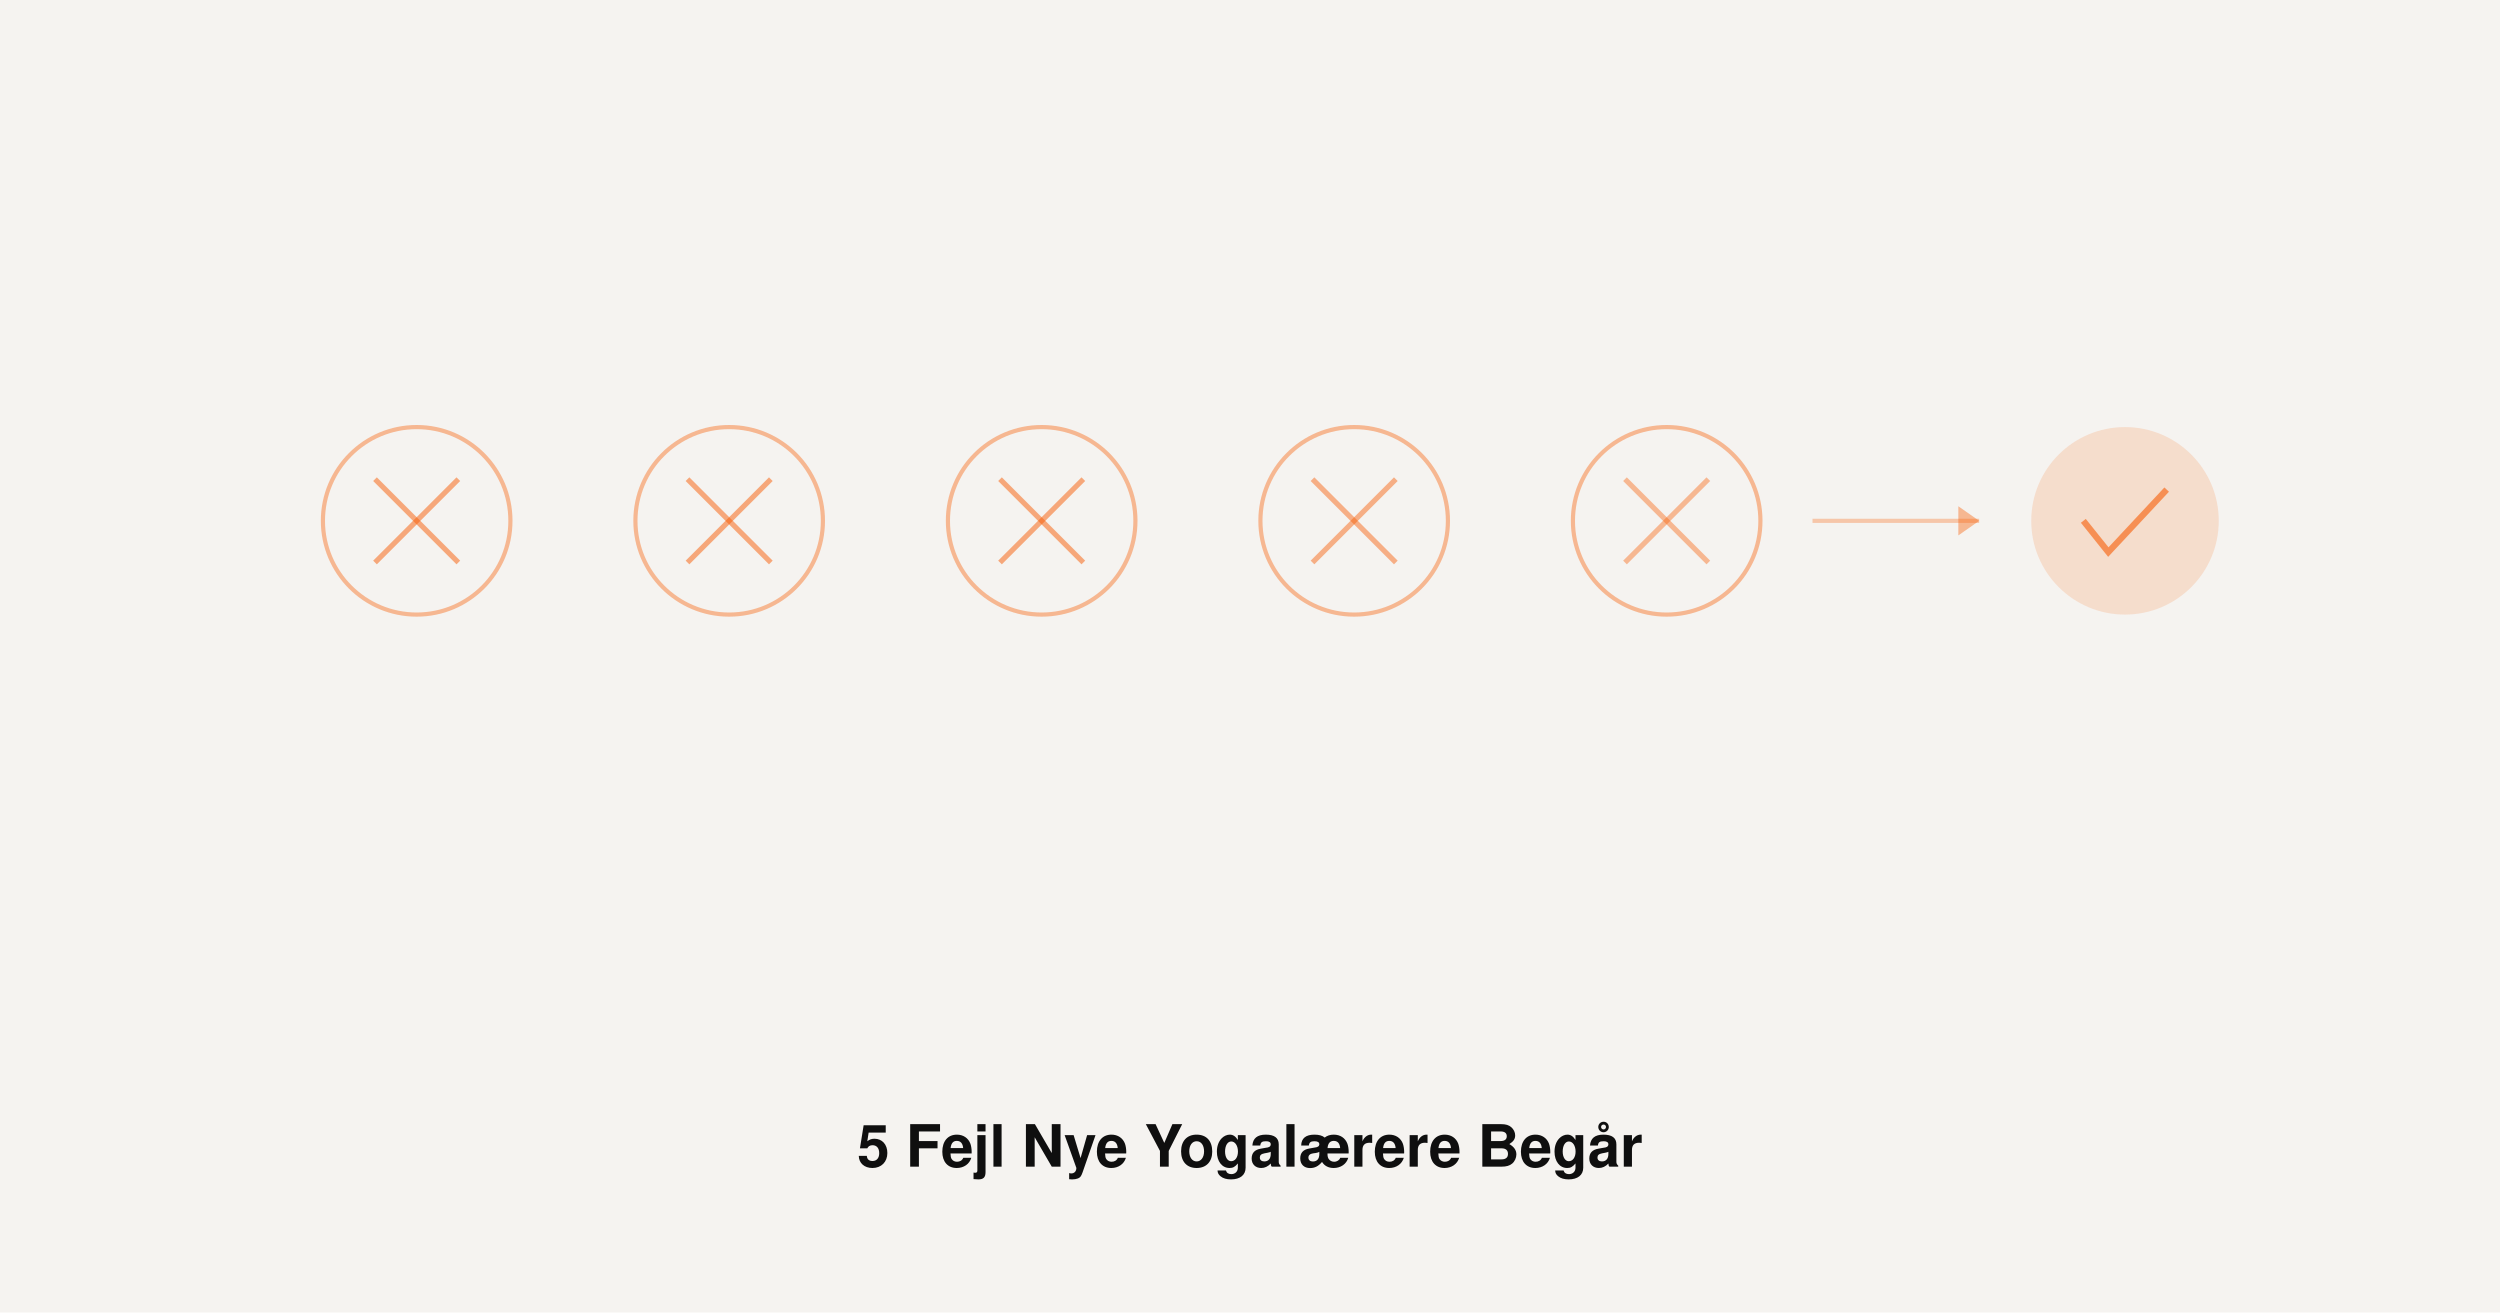
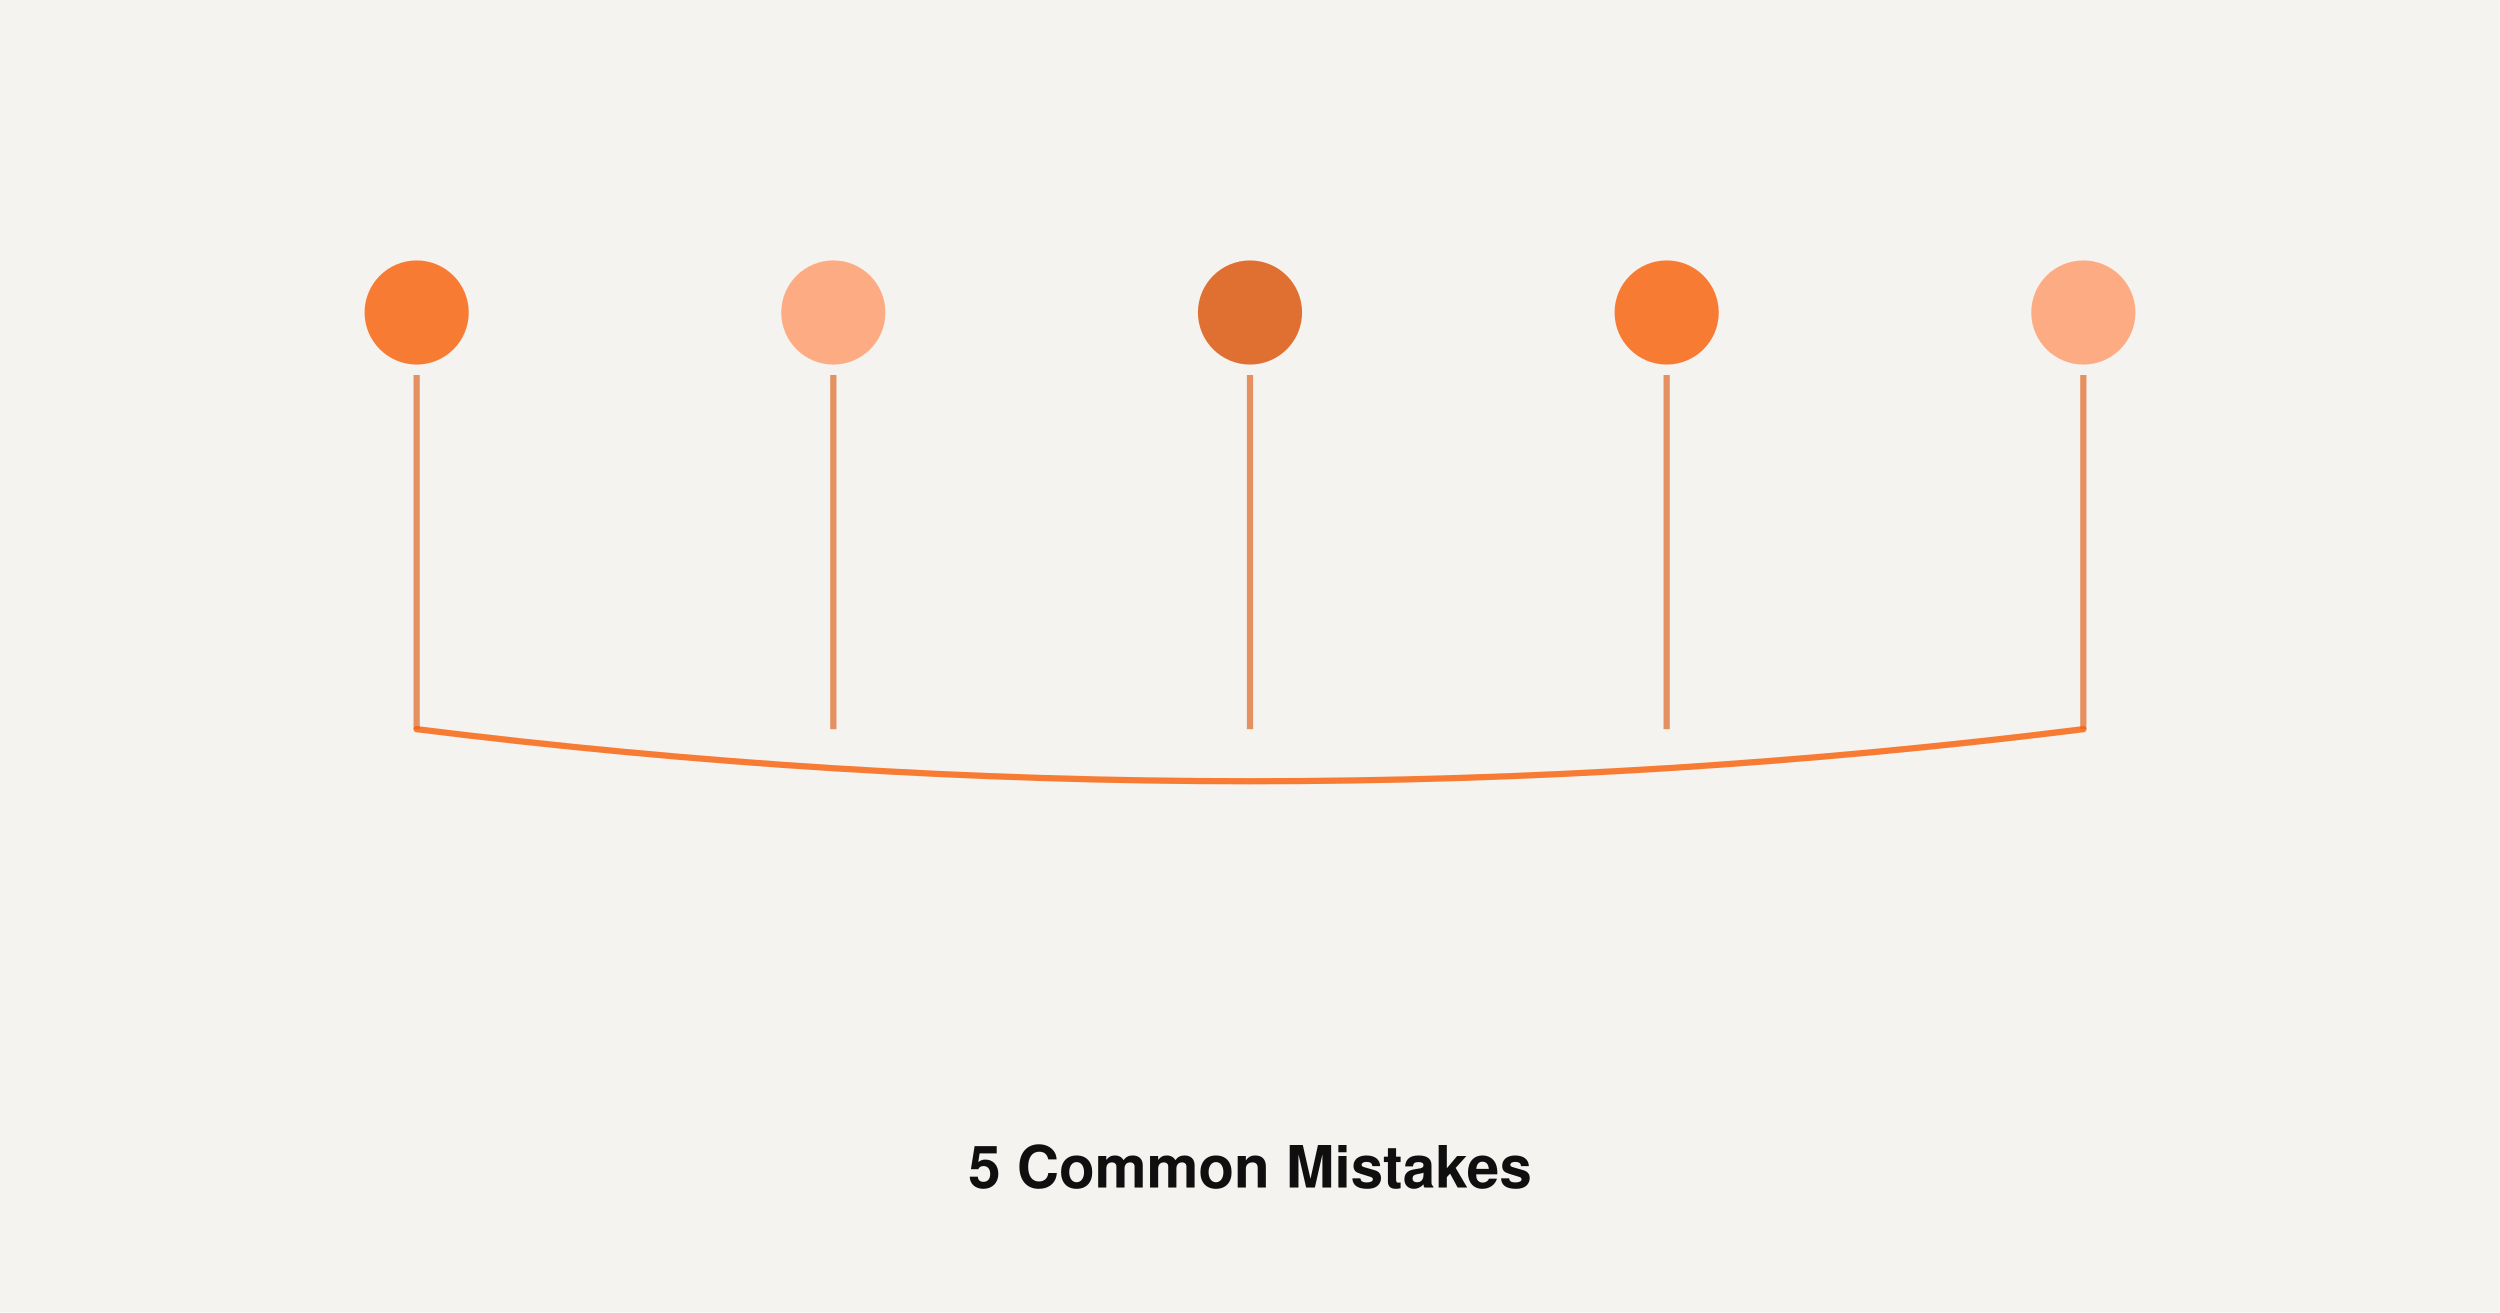
<svg xmlns="http://www.w3.org/2000/svg" viewBox="0 0 1200 630">
  <rect width="1200" height="630" fill="#f5f3f0" />
-   <circle cx="200" cy="250" r="45" fill="none" stroke="#f75c03" stroke-width="2" opacity="0.4" />
-   <line x1="180" y1="230" x2="220" y2="270" stroke="#f75c03" stroke-width="2.5" opacity="0.5" />
-   <line x1="220" y1="230" x2="180" y2="270" stroke="#f75c03" stroke-width="2.5" opacity="0.5" />
-   <circle cx="350" cy="250" r="45" fill="none" stroke="#f75c03" stroke-width="2" opacity="0.4" />
-   <line x1="330" y1="230" x2="370" y2="270" stroke="#f75c03" stroke-width="2.5" opacity="0.5" />
-   <line x1="370" y1="230" x2="330" y2="270" stroke="#f75c03" stroke-width="2.5" opacity="0.5" />
-   <circle cx="500" cy="250" r="45" fill="none" stroke="#f75c03" stroke-width="2" opacity="0.4" />
-   <line x1="480" y1="230" x2="520" y2="270" stroke="#f75c03" stroke-width="2.5" opacity="0.5" />
-   <line x1="520" y1="230" x2="480" y2="270" stroke="#f75c03" stroke-width="2.5" opacity="0.5" />
-   <circle cx="650" cy="250" r="45" fill="none" stroke="#f75c03" stroke-width="2" opacity="0.4" />
-   <line x1="630" y1="230" x2="670" y2="270" stroke="#f75c03" stroke-width="2.5" opacity="0.45" />
-   <line x1="670" y1="230" x2="630" y2="270" stroke="#f75c03" stroke-width="2.5" opacity="0.45" />
-   <circle cx="800" cy="250" r="45" fill="none" stroke="#f75c03" stroke-width="2" opacity="0.4" />
-   <line x1="780" y1="230" x2="820" y2="270" stroke="#f75c03" stroke-width="2.5" opacity="0.4" />
-   <line x1="820" y1="230" x2="780" y2="270" stroke="#f75c03" stroke-width="2.5" opacity="0.4" />
-   <line x1="870" y1="250" x2="950" y2="250" stroke="#f75c03" stroke-width="2" opacity="0.3" />
-   <polygon points="950,250 940,243 940,257" fill="#f75c03" opacity="0.4" />
-   <circle cx="1020" cy="250" r="45" fill="#f75c03" opacity="0.15" />
-   <polyline points="1000,250 1012,265 1040,235" stroke="#f75c03" stroke-width="3" fill="none" opacity="0.6" />
-   <text x="600" y="560" font-family="Abacaxi, Helvetica, Arial, sans-serif" font-size="28" font-weight="bold" fill="#0f0f0f" text-anchor="middle">
-     5 Fejl Nye Yogalærere Begår
+   <g id="mistakes">
+     <circle cx="200" cy="150" r="25" fill="#f75c03" opacity="0.8" />
+     <circle cx="400" cy="150" r="25" fill="#ff9966" opacity="0.8" />
+     <circle cx="600" cy="150" r="25" fill="#d94f02" opacity="0.8" />
+     <circle cx="800" cy="150" r="25" fill="#f75c03" opacity="0.8" />
+     <circle cx="1000" cy="150" r="25" fill="#ff9966" opacity="0.8" />
+   </g>
+   <path d="M 200 180 L 200 350" stroke="#d94f02" stroke-width="3" opacity="0.6" />
+   <path d="M 400 180 L 400 350" stroke="#d94f02" stroke-width="3" opacity="0.6" />
+   <path d="M 600 180 L 600 350" stroke="#d94f02" stroke-width="3" opacity="0.6" />
+   <path d="M 800 180 L 800 350" stroke="#d94f02" stroke-width="3" opacity="0.6" />
+   <path d="M 1000 180 L 1000 350" stroke="#d94f02" stroke-width="3" opacity="0.6" />
+   <path d="M 200 350 Q 600 400 1000 350" fill="none" stroke="#f75c03" stroke-width="3" opacity="0.8" stroke-linecap="round" />
+   <text x="600" y="570" font-family="Abacaxi, Helvetica, Arial, sans-serif" font-size="28" font-weight="bold" fill="#0f0f0f" text-anchor="middle">
+     5 Common Mistakes
  </text>
</svg>
